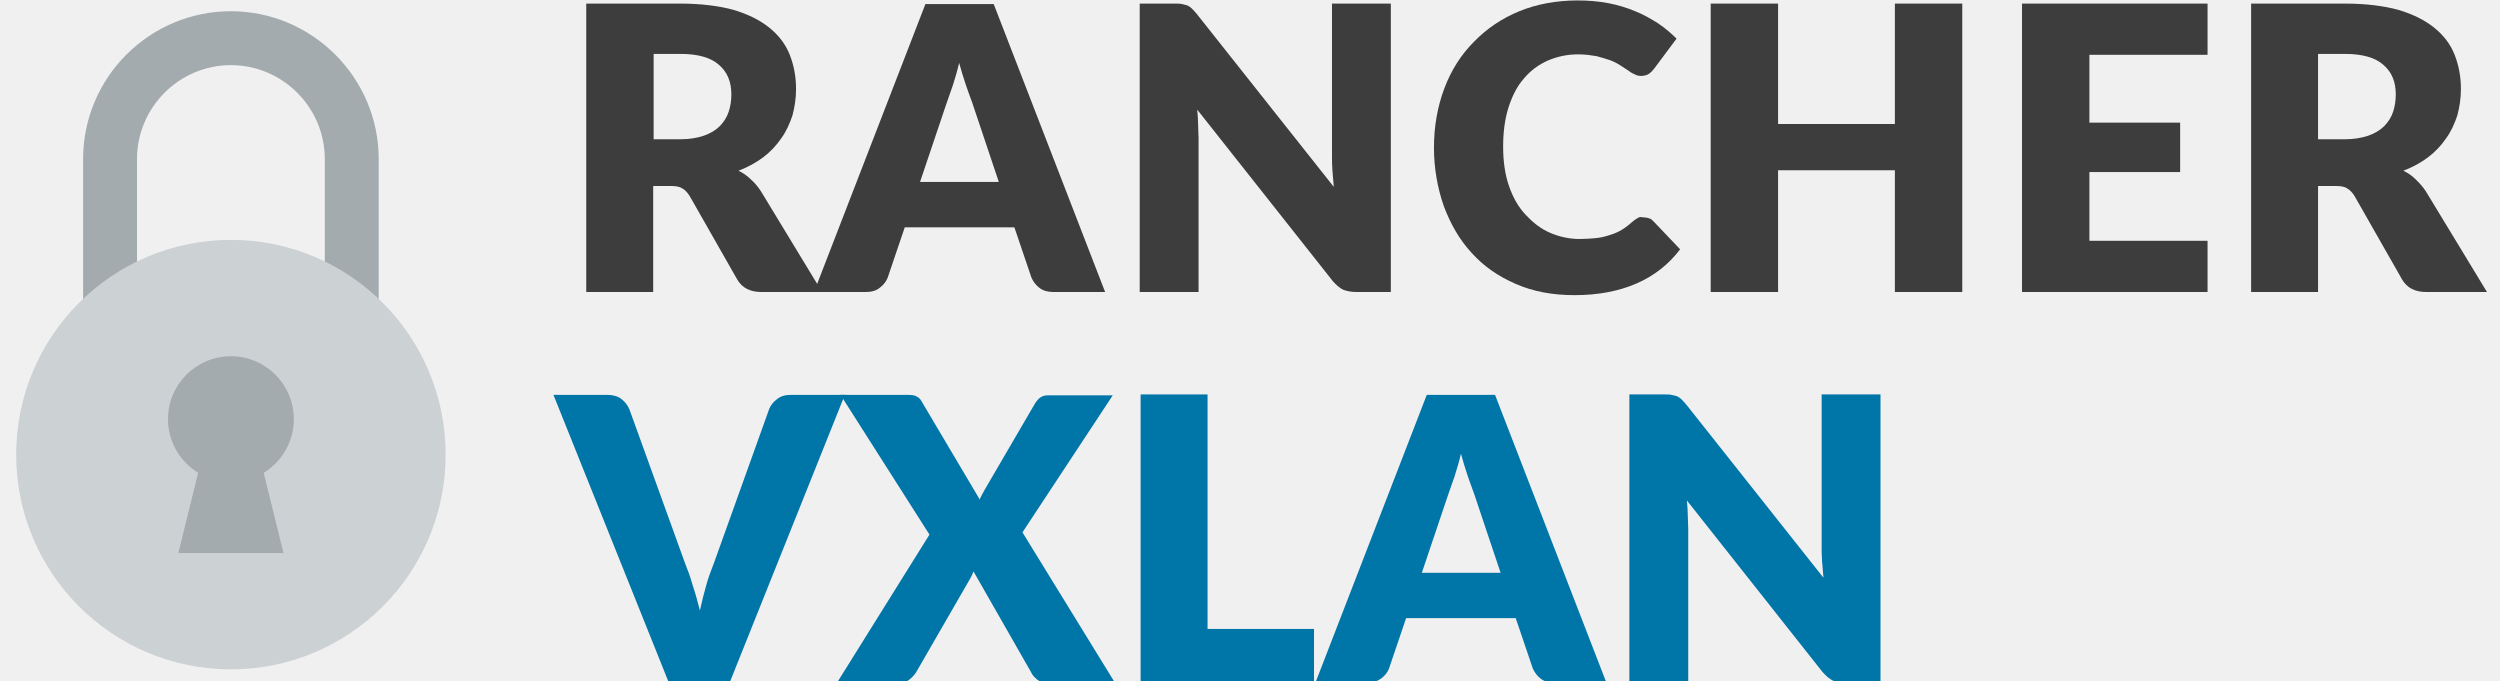
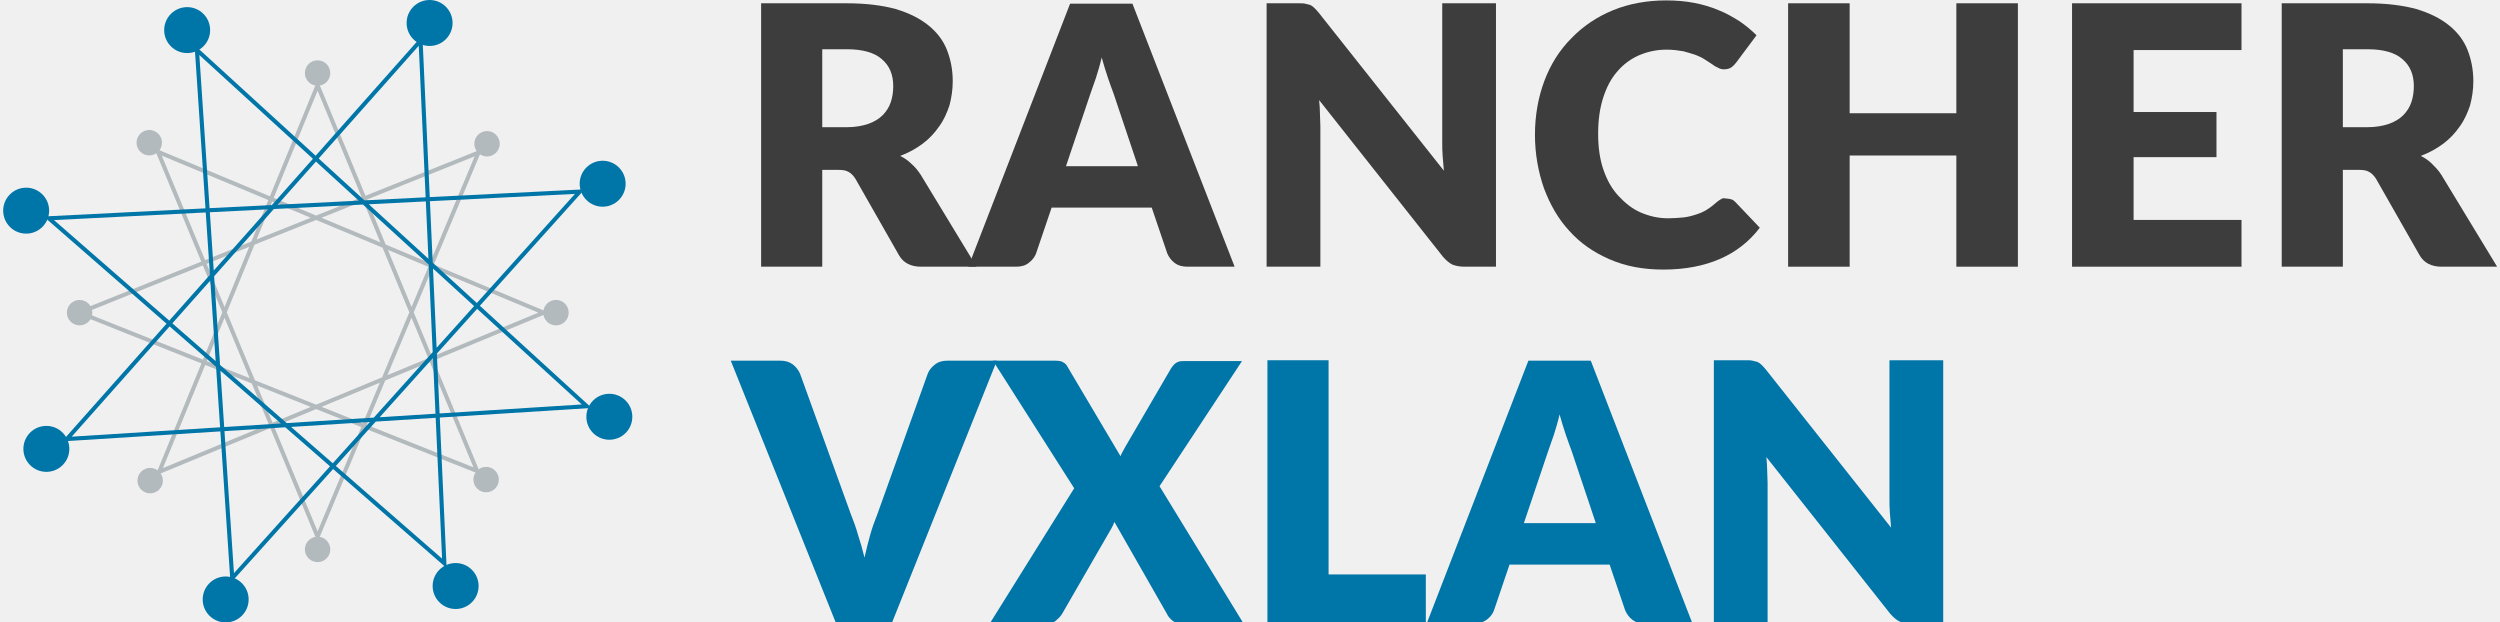
- <svg xmlns="http://www.w3.org/2000/svg" version="1.1" id="Layer_1" x="0px" y="0px" viewBox="0 0 556.5 151.4" style="enable-background:new 0 0 556.5 151.4;" xml:space="preserve">
+ <svg xmlns="http://www.w3.org/2000/svg" version="1.1" id="Layer_1" x="0px" y="0px" viewBox="0 0 609.3 151.4" style="enable-background:new 0 0 609.3 151.4;" xml:space="preserve">
  <style type="text/css">
- 	.st0{fill:#3D3D3D;}
- 	.st1{fill:#0075A8;}
- 	.st2{fill:#CCD1D3;}
- 	.st3{fill:#0D5E8C;}
- 	.st4{fill:#0071BC;}
- 	.st5{fill:#FFFFFF;}
- 	.st6{fill:#BDC3C7;}
- 	.st7{fill:#F15354;}
- 	.st8{fill:#A3ABAF;}
- 	.st9{fill:#58D68D;}
- 	.st10{fill:#2ECC71;}
- 	.st11{fill:#3498DB;}
- 	.st12{fill:#EADF5A;}
- 	.st13{fill:#F1C40F;}
- 	.st14{fill:#2D8490;}
- 	.st15{fill:#3A6F81;}
- 	.st16{fill:#ECF0F1;}
- 	.st17{opacity:0.2;fill:#78C9CF;}
+ 	.st0{fill:#99A3A8;}
+ 	.st1{fill:#CCD1D3;}
+ 	.st2{fill:none;stroke:#A3ABAF;stroke-width:5;stroke-linecap:round;stroke-linejoin:round;stroke-miterlimit:10;}
+ 	.st3{fill:#3D3D3D;}
+ 	.st4{fill:#0075A8;}
+ 	.st5{fill:#B3C78F;}
+ 	.st6{fill:none;stroke:#CCD1D3;stroke-miterlimit:10;}
+ 	.st7{fill:none;stroke:#CCD1D3;stroke-width:1.893;stroke-miterlimit:10;}
+ 	.st8{fill:#F15354;}
+ 	.st9{fill:#A3ABAF;}
+ 	.st10{fill:#3498DB;}
+ 	.st11{fill:#2980B9;}
+ 	.st12{fill:#E67E22;}
+ 	.st13{fill:#D35401;}
+ 	.st14{fill:#F1C40F;}
+ 	.st15{fill:#E49701;}
+ 	.st16{fill:#EADF5A;}
+ 	.st17{fill:#D7C320;}
+ 	.st18{fill:#34495E;}
+ 	.st19{fill:#2C3E50;}
+ 	.st20{fill:#2B2B2B;}
+ 	.st21{fill:#262626;}
+ 	.st22{fill:#3A6F81;}
+ 	.st23{fill:#356272;}
+ 	.st24{fill:#00558B;}
+ 	.st25{fill:#27AE60;}
+ 	.st26{fill:#169242;}
+ 	.st27{fill:#A5C63B;}
+ 	.st28{fill:#8EB021;}
+ 	.st29{fill:#ECF0F1;}
+ 	.st30{fill:#BDC3C7;}
+ 	.st31{fill:#95A5A6;}
+ 	.st32{fill:#7F8C8D;}
+ 	.st33{fill:#E74C3C;}
+ 	.st34{fill:#C0392B;}
+ 	.st35{fill:#EA3738;}
+ 	.st36{fill:#78C9CF;}
+ 	.st37{fill:#389EA8;}
+ 	.st38{fill:#2D8490;}
+ 	.st39{fill:#1A6470;}
+ 	.st40{fill:#21364A;}
+ 	.st41{fill:#040B15;}
+ 	.st42{fill:#66767C;}
+ 	.st43{fill:#334851;}
+ 	.st44{fill:#5C686F;}
+ 	.st45{fill:#29373C;}
+ 	.st46{fill:#0A141A;}
+ 	.st47{fill:#FFFFFF;}
+ 	.st48{fill:#0D5E8C;}
+ 	.st49{fill:#0071BC;}
+ 	.st50{fill:#808080;stroke:#000000;stroke-width:0.5;stroke-miterlimit:10;}
+ 	.st51{fill:#DFDFDF;stroke:#000000;stroke-width:0.5;stroke-miterlimit:10;}
+ 	.st52{stroke:#000000;stroke-width:0.5;stroke-miterlimit:10;}
+ 	.st53{fill:none;stroke:#A3ABAF;stroke-width:12;stroke-miterlimit:10;}
+ 	.st54{fill:none;stroke:#F15354;stroke-width:0.438;stroke-miterlimit:10;}
+ 	.st55{fill:none;stroke:#F15354;stroke-miterlimit:10;}
+ 	.st56{fill:none;stroke:#3498DB;stroke-width:15;stroke-linecap:square;stroke-miterlimit:10;}
+ 	.st57{fill:none;stroke:#A3ABAF;stroke-width:9;stroke-miterlimit:10;}
+ 	.st58{opacity:0.5;fill:url(#SVGID_1_);}
+ 	.st59{clip-path:url(#SVGID_3_);enable-background:new    ;}
+ 	.st60{fill:#D3AC0D;}
+ 	.st61{fill:#B5930B;}
+ 	.st62{opacity:0.5;fill:url(#SVGID_4_);}
+ 	.st63{clip-path:url(#SVGID_6_);enable-background:new    ;}
+ 	.st64{opacity:0.5;fill:url(#SVGID_7_);}
+ 	.st65{clip-path:url(#SVGID_9_);enable-background:new    ;}
+ 	.st66{opacity:0.5;fill:url(#SVGID_10_);}
+ 	.st67{clip-path:url(#SVGID_12_);enable-background:new    ;}
+ 	.st68{fill:#58D68D;}
+ 	.st69{fill:#2ECC71;}
+ 	.st70{fill:none;stroke:#2ECC71;stroke-width:1.162;stroke-miterlimit:10;}
+ 	.st71{fill:none;stroke:#F1C40F;stroke-width:1.162;stroke-miterlimit:10;}
+ 	.st72{fill:none;stroke:#0075A8;stroke-width:1.162;stroke-miterlimit:10;}
+ 	.st73{fill:none;stroke:#BDC3C7;stroke-width:10;stroke-miterlimit:10;}
+ 	.st74{fill:none;stroke:#A3ABAF;stroke-width:10;stroke-miterlimit:10;}
+ 	.st75{opacity:0.2;fill:#78C9CF;}
+ 	.st76{fill:none;stroke:#0075A8;stroke-miterlimit:10;}
+ 	.st77{fill:#5D5D5D;}
+ 	.st78{fill:none;stroke:#99A3A8;stroke-miterlimit:10;}
+ 	.st79{fill:none;stroke:#0075A8;stroke-width:1.827;stroke-miterlimit:10;}
+ 	.st80{opacity:0.7;}
</style>
  <g>
-     <path class="st0" d="M183,65h-13.5c-2.5,0-4.3-0.9-5.4-2.8l-10.6-18.6c-0.5-0.8-1.1-1.4-1.7-1.7c-0.6-0.4-1.5-0.5-2.6-0.5h-3.8V65   h-14.9V0.8h20.9c4.6,0,8.6,0.5,11.9,1.4c3.3,1,5.9,2.3,8,4c2.1,1.7,3.6,3.7,4.5,6c0.9,2.3,1.4,4.8,1.4,7.6c0,2.1-0.3,4-0.8,5.9   c-0.6,1.8-1.4,3.6-2.5,5.1c-1.1,1.6-2.4,3-4,4.2s-3.4,2.2-5.5,3c1,0.5,1.9,1.1,2.7,1.9c0.8,0.7,1.6,1.6,2.3,2.7L183,65z M151.5,31   c2,0,3.7-0.3,5.2-0.8c1.4-0.5,2.6-1.2,3.5-2.1c0.9-0.9,1.6-2,2-3.2c0.4-1.2,0.6-2.5,0.6-3.9c0-2.8-0.9-5-2.8-6.6   c-1.8-1.6-4.7-2.4-8.5-2.4h-6v19H151.5z" />
-     <path class="st0" d="M246,65h-11.5c-1.3,0-2.3-0.3-3.1-0.9c-0.8-0.6-1.4-1.4-1.8-2.3l-3.8-11.2h-24.4l-3.8,11.2   c-0.3,0.8-0.9,1.6-1.7,2.2c-0.8,0.7-1.9,1-3.1,1h-11.6l24.8-64.1h15.2L246,65z M222.3,40.4l-5.9-17.6c-0.4-1.1-0.9-2.4-1.4-3.9   s-1-3.1-1.5-4.9c-0.4,1.8-0.9,3.4-1.4,5c-0.5,1.5-1,2.8-1.4,4l-5.9,17.5H222.3z" />
-     <path class="st0" d="M309.6,0.8V65h-7.7c-1.1,0-2.1-0.2-2.9-0.5c-0.8-0.4-1.5-1-2.3-1.9l-30.2-38.2c0.1,1.1,0.2,2.3,0.2,3.3   c0,1.1,0.1,2.1,0.1,3V65h-13.1V0.8h7.8c0.6,0,1.2,0,1.6,0.1c0.4,0.1,0.8,0.2,1.2,0.3c0.4,0.2,0.7,0.4,1,0.7s0.7,0.7,1.1,1.2   l30.5,38.5c-0.1-1.2-0.2-2.4-0.3-3.6c-0.1-1.2-0.1-2.3-0.1-3.3V0.8H309.6z" />
-     <path class="st0" d="M366,48.4c0.4,0,0.7,0.1,1.1,0.2c0.4,0.1,0.7,0.4,1,0.7l5.9,6.2c-2.6,3.4-5.8,5.9-9.7,7.6s-8.5,2.6-13.8,2.6   c-4.9,0-9.2-0.8-13.1-2.5c-3.9-1.7-7.1-3.9-9.8-6.9c-2.7-2.9-4.7-6.4-6.2-10.4c-1.4-4-2.2-8.4-2.2-13c0-4.8,0.8-9.2,2.3-13.2   s3.7-7.5,6.6-10.4c2.8-2.9,6.2-5.2,10.1-6.8c3.9-1.6,8.3-2.4,13-2.4c2.4,0,4.7,0.2,6.8,0.6c2.1,0.4,4.1,1,6,1.8   c1.8,0.7,3.5,1.7,5.1,2.7c1.6,1.1,2.9,2.2,4.1,3.4l-5,6.7c-0.3,0.4-0.7,0.8-1.1,1.1c-0.4,0.3-1.1,0.5-1.8,0.5c-0.5,0-1-0.1-1.5-0.4   c-0.5-0.2-1-0.5-1.5-0.9c-0.5-0.3-1.1-0.7-1.7-1.1c-0.6-0.4-1.4-0.8-2.2-1.1c-0.9-0.3-1.9-0.6-3-0.9c-1.2-0.2-2.5-0.4-4.1-0.4   c-2.5,0-4.7,0.5-6.8,1.4c-2,0.9-3.8,2.2-5.3,4c-1.5,1.7-2.6,3.9-3.4,6.4c-0.8,2.5-1.2,5.4-1.2,8.7c0,3.3,0.4,6.2,1.3,8.8   c0.9,2.6,2.1,4.7,3.7,6.4s3.3,3.1,5.4,4c2.1,0.9,4.3,1.4,6.6,1.4c1.3,0,2.6-0.1,3.7-0.2c1.1-0.1,2.2-0.4,3.1-0.7   c1-0.3,1.9-0.7,2.7-1.2c0.8-0.5,1.7-1.2,2.6-2c0.4-0.3,0.7-0.5,1.1-0.7S365.5,48.4,366,48.4z" />
-     <path class="st0" d="M436.8,0.8V65h-15V37.9h-26V65h-15V0.8h15v26.8h26V0.8H436.8z" />
-     <path class="st0" d="M465.1,12.3v15h20.2v11h-20.2v15.3h26.3V65h-41.3V0.8h41.3v11.4H465.1z" />
-     <path class="st0" d="M553.6,65h-13.5c-2.5,0-4.3-0.9-5.4-2.8l-10.6-18.6c-0.5-0.8-1.1-1.4-1.7-1.7c-0.6-0.4-1.5-0.5-2.6-0.5H516V65   h-14.9V0.8H522c4.6,0,8.6,0.5,11.9,1.4c3.3,1,5.9,2.3,8,4c2.1,1.7,3.6,3.7,4.5,6s1.4,4.8,1.4,7.6c0,2.1-0.3,4-0.8,5.9   c-0.6,1.8-1.4,3.6-2.5,5.1c-1.1,1.6-2.4,3-4,4.2s-3.4,2.2-5.5,3c1,0.5,1.9,1.1,2.7,1.9s1.6,1.6,2.3,2.7L553.6,65z M522,31   c2,0,3.7-0.3,5.2-0.8c1.4-0.5,2.6-1.2,3.5-2.1s1.6-2,2-3.2c0.4-1.2,0.6-2.5,0.6-3.9c0-2.8-0.9-5-2.8-6.6c-1.8-1.6-4.7-2.4-8.5-2.4   h-6v19H522z" />
-     <path class="st1" d="M188.1,87.8L162.4,152h-13.5l-25.7-64.1h12c1.3,0,2.3,0.3,3.1,0.9c0.8,0.6,1.4,1.4,1.8,2.3l12.4,34.3   c0.6,1.5,1.2,3.1,1.7,4.9c0.6,1.8,1.1,3.6,1.6,5.6c0.4-1.9,0.9-3.8,1.4-5.6c0.5-1.8,1.1-3.4,1.7-4.9l12.3-34.3   c0.3-0.8,0.9-1.6,1.7-2.2c0.8-0.7,1.9-1,3.1-1H188.1z" />
-     <path class="st1" d="M248.2,152h-14.9c-1,0-1.8-0.2-2.4-0.7c-0.6-0.5-1.1-1-1.4-1.7l-12.8-22.4c-0.2,0.6-0.5,1.2-0.8,1.7l-12,20.8   c-0.4,0.6-0.9,1.1-1.5,1.6c-0.6,0.5-1.3,0.7-2.2,0.7h-13.9l20.6-33l-19.8-31.1h14.9c1,0,1.7,0.1,2.1,0.4c0.5,0.2,0.9,0.7,1.2,1.3   l12.8,21.6c0.1-0.4,0.3-0.7,0.5-1.1c0.2-0.4,0.4-0.7,0.6-1.1l11.2-19.2c0.4-0.6,0.8-1.1,1.3-1.4c0.5-0.3,1-0.4,1.7-0.4h14.3   l-20.1,30.5L248.2,152z" />
-     <path class="st1" d="M292.5,140.1V152h-38.6V87.8h14.9v52.2H292.5z" />
-     <path class="st1" d="M357.6,152h-11.5c-1.3,0-2.3-0.3-3.1-0.9c-0.8-0.6-1.4-1.4-1.8-2.3l-3.8-11.2H313l-3.8,11.2   c-0.3,0.8-0.9,1.6-1.7,2.2s-1.9,1-3.1,1h-11.6l24.8-64.1h15.2L357.6,152z M334,127.4l-5.9-17.6c-0.4-1.1-0.9-2.4-1.4-3.9   c-0.5-1.5-1-3.1-1.5-4.9c-0.4,1.8-0.9,3.4-1.4,5c-0.5,1.5-1,2.8-1.4,4l-5.9,17.5H334z" />
-     <path class="st1" d="M418.6,87.8V152h-7.7c-1.1,0-2.1-0.2-2.9-0.5c-0.8-0.4-1.5-1-2.3-1.9l-30.2-38.2c0.1,1.1,0.2,2.3,0.2,3.3   c0,1.1,0.1,2.1,0.1,3V152h-13.1V87.8h7.8c0.6,0,1.2,0,1.6,0.1c0.4,0.1,0.8,0.2,1.2,0.3c0.4,0.2,0.7,0.4,1,0.7   c0.3,0.3,0.7,0.7,1.1,1.2l30.5,38.5c-0.1-1.2-0.2-2.4-0.3-3.6c-0.1-1.2-0.1-2.3-0.1-3.3V87.8H418.6z" />
+     <path class="st3" d="M238,65h-13.5c-2.5,0-4.3-0.9-5.4-2.8l-10.6-18.6c-0.5-0.8-1.1-1.4-1.7-1.7c-0.6-0.4-1.5-0.5-2.6-0.5h-3.8V65   h-14.9V0.8h20.9c4.6,0,8.6,0.5,11.9,1.4c3.3,1,5.9,2.3,8,4c2.1,1.7,3.6,3.7,4.5,6c0.9,2.3,1.4,4.8,1.4,7.6c0,2.1-0.3,4-0.8,5.9   c-0.6,1.8-1.4,3.6-2.5,5.1c-1.1,1.6-2.4,3-4,4.2s-3.4,2.2-5.5,3c1,0.5,1.9,1.1,2.7,1.9c0.8,0.7,1.6,1.6,2.3,2.7L238,65z M206.4,31   c2,0,3.7-0.3,5.2-0.8c1.4-0.5,2.6-1.2,3.5-2.1c0.9-0.9,1.6-2,2-3.2c0.4-1.2,0.6-2.5,0.6-3.9c0-2.8-0.9-5-2.8-6.6   c-1.8-1.6-4.7-2.4-8.5-2.4h-6v19H206.4z" />
+     <path class="st3" d="M300.9,65h-11.5c-1.3,0-2.3-0.3-3.1-0.9c-0.8-0.6-1.4-1.4-1.8-2.3l-3.8-11.2h-24.4l-3.8,11.2   c-0.3,0.8-0.9,1.6-1.7,2.2c-0.8,0.7-1.9,1-3.1,1H236l24.8-64.1h15.2L300.9,65z M277.3,40.4l-5.9-17.6c-0.4-1.1-0.9-2.4-1.4-3.9   s-1-3.1-1.5-4.9c-0.4,1.8-0.9,3.4-1.4,5c-0.5,1.5-1,2.8-1.4,4l-5.9,17.5H277.3z" />
+     <path class="st3" d="M364.6,0.8V65h-7.7c-1.1,0-2.1-0.2-2.9-0.5c-0.8-0.4-1.5-1-2.3-1.9l-30.2-38.2c0.1,1.1,0.2,2.3,0.2,3.3   c0,1.1,0.1,2.1,0.1,3V65h-13.1V0.8h7.8c0.6,0,1.2,0,1.6,0.1c0.4,0.1,0.8,0.2,1.2,0.3c0.4,0.2,0.7,0.4,1,0.7s0.7,0.7,1.1,1.2   l30.5,38.5c-0.1-1.2-0.2-2.4-0.3-3.6c-0.1-1.2-0.1-2.3-0.1-3.3V0.8H364.6z" />
+     <path class="st3" d="M420.9,48.4c0.4,0,0.7,0.1,1.1,0.2c0.4,0.1,0.7,0.4,1,0.7l5.9,6.2c-2.6,3.4-5.8,5.9-9.7,7.6s-8.5,2.6-13.8,2.6   c-4.9,0-9.2-0.8-13.1-2.5c-3.9-1.7-7.1-3.9-9.8-6.9c-2.7-2.9-4.7-6.4-6.2-10.4c-1.4-4-2.2-8.4-2.2-13c0-4.8,0.8-9.2,2.3-13.2   s3.7-7.5,6.6-10.4c2.8-2.9,6.2-5.2,10.1-6.8c3.9-1.6,8.3-2.4,13-2.4c2.4,0,4.7,0.2,6.8,0.6c2.1,0.4,4.1,1,6,1.8   c1.8,0.7,3.5,1.7,5.1,2.7c1.6,1.1,2.9,2.2,4.1,3.4l-5,6.7c-0.3,0.4-0.7,0.8-1.1,1.1c-0.4,0.3-1.1,0.5-1.8,0.5c-0.5,0-1-0.1-1.5-0.4   c-0.5-0.2-1-0.5-1.5-0.9c-0.5-0.3-1.1-0.7-1.7-1.1c-0.6-0.4-1.4-0.8-2.2-1.1c-0.9-0.3-1.9-0.6-3-0.9c-1.2-0.2-2.5-0.4-4.1-0.4   c-2.5,0-4.7,0.5-6.8,1.4c-2,0.9-3.8,2.2-5.3,4c-1.5,1.7-2.6,3.9-3.4,6.4c-0.8,2.5-1.2,5.4-1.2,8.7c0,3.3,0.4,6.2,1.3,8.8   c0.9,2.6,2.1,4.7,3.7,6.4s3.3,3.1,5.4,4c2.1,0.9,4.3,1.4,6.6,1.4c1.3,0,2.6-0.1,3.7-0.2c1.1-0.1,2.2-0.4,3.1-0.7   c1-0.3,1.9-0.7,2.7-1.2c0.8-0.5,1.7-1.2,2.6-2c0.4-0.3,0.7-0.5,1.1-0.7S420.5,48.4,420.9,48.4z" />
+     <path class="st3" d="M491.8,0.8V65h-15V37.9h-26V65h-15V0.8h15v26.8h26V0.8H491.8z" />
+     <path class="st3" d="M520,12.3v15h20.2v11H520v15.3h26.3V65h-41.3V0.8h41.3v11.4H520z" />
+     <path class="st3" d="M608.6,65h-13.5c-2.5,0-4.3-0.9-5.4-2.8l-10.6-18.6c-0.5-0.8-1.1-1.4-1.7-1.7c-0.6-0.4-1.5-0.5-2.6-0.5H571V65   h-14.9V0.8H577c4.6,0,8.6,0.5,11.9,1.4c3.3,1,5.9,2.3,8,4c2.1,1.7,3.6,3.7,4.5,6s1.4,4.8,1.4,7.6c0,2.1-0.3,4-0.8,5.9   c-0.6,1.8-1.4,3.6-2.5,5.1c-1.1,1.6-2.4,3-4,4.2s-3.4,2.2-5.5,3c1,0.5,1.9,1.1,2.7,1.9s1.6,1.6,2.3,2.7L608.6,65z M577,31   c2,0,3.7-0.3,5.2-0.8c1.4-0.5,2.6-1.2,3.5-2.1s1.6-2,2-3.2c0.4-1.2,0.6-2.5,0.6-3.9c0-2.8-0.9-5-2.8-6.6c-1.8-1.6-4.7-2.4-8.5-2.4   h-6v19H577z" />
+     <path class="st4" d="M243,87.8L217.3,152h-13.5l-25.7-64.1h12c1.3,0,2.3,0.3,3.1,0.9c0.8,0.6,1.4,1.4,1.8,2.3l12.4,34.3   c0.6,1.5,1.2,3.1,1.7,4.9c0.6,1.8,1.1,3.6,1.6,5.6c0.4-1.9,0.9-3.8,1.4-5.6c0.5-1.8,1.1-3.4,1.7-4.9l12.3-34.3   c0.3-0.8,0.9-1.6,1.7-2.2c0.8-0.7,1.9-1,3.1-1H243z" />
+     <path class="st4" d="M303.1,152h-14.9c-1,0-1.8-0.2-2.4-0.7c-0.6-0.5-1.1-1-1.4-1.7l-12.8-22.4c-0.2,0.6-0.5,1.2-0.8,1.7l-12,20.8   c-0.4,0.6-0.9,1.1-1.5,1.6c-0.6,0.5-1.3,0.7-2.2,0.7h-13.9l20.6-33l-19.8-31.1H257c1,0,1.7,0.1,2.1,0.4c0.5,0.2,0.9,0.7,1.2,1.3   l12.8,21.6c0.1-0.4,0.3-0.7,0.5-1.1c0.2-0.4,0.4-0.7,0.6-1.1l11.2-19.2c0.4-0.6,0.8-1.1,1.3-1.4c0.5-0.3,1-0.4,1.7-0.4h14.3   l-20.1,30.5L303.1,152z" />
+     <path class="st4" d="M347.5,140.1V152h-38.6V87.8h14.9v52.2H347.5z" />
+     <path class="st4" d="M412.5,152H401c-1.3,0-2.3-0.3-3.1-0.9c-0.8-0.6-1.4-1.4-1.8-2.3l-3.8-11.2h-24.4l-3.8,11.2   c-0.3,0.8-0.9,1.6-1.7,2.2s-1.9,1-3.1,1h-11.6l24.8-64.1h15.2L412.5,152z M388.9,127.4l-5.9-17.6c-0.4-1.1-0.9-2.4-1.4-3.9   c-0.5-1.5-1-3.1-1.5-4.9c-0.4,1.8-0.9,3.4-1.4,5c-0.5,1.5-1,2.8-1.4,4l-5.9,17.5H388.9z" />
+     <path class="st4" d="M473.6,87.8V152h-7.7c-1.1,0-2.1-0.2-2.9-0.5c-0.8-0.4-1.5-1-2.3-1.9l-30.2-38.2c0.1,1.1,0.2,2.3,0.2,3.3   c0,1.1,0.1,2.1,0.1,3V152h-13.1V87.8h7.8c0.6,0,1.2,0,1.6,0.1c0.4,0.1,0.8,0.2,1.2,0.3c0.4,0.2,0.7,0.4,1,0.7   c0.3,0.3,0.7,0.7,1.1,1.2l30.5,38.5c-0.1-1.2-0.2-2.4-0.3-3.6c-0.1-1.2-0.1-2.3-0.1-3.3V87.8H473.6z" />
  </g>
-   <path class="st8" d="M84.3,75.8h-12V35.4c0-11.5-9.4-20.9-20.9-20.9s-20.9,9.4-20.9,20.9v40.5h-12V35.4c0-18.2,14.8-32.9,32.9-32.9  s32.9,14.8,32.9,32.9V75.8z" />
+   <g class="st80">
+     <circle class="st0" cx="77.4" cy="17.8" r="3.1" />
+     <circle class="st0" cx="77.4" cy="133.9" r="3.1" />
+     <circle class="st0" cx="19.4" cy="76.2" r="3.1" />
+     <circle class="st0" cx="135.5" cy="76.2" r="3.1" />
+     <ellipse transform="matrix(0.7071 -0.7071 0.7071 0.7071 -13.9669 35.9128)" class="st0" cx="36.4" cy="34.8" rx="3.1" ry="3.1" />
+     <ellipse transform="matrix(0.7071 -0.7071 0.7071 0.7071 -47.9745 118.0144)" class="st0" cx="118.5" cy="116.9" rx="3.1" ry="3.1" />
+     <ellipse transform="matrix(0.7071 -0.7071 0.7071 0.7071 -72.0833 60.215)" class="st0" cx="36.6" cy="117.1" rx="3.1" ry="3.1" />
+     <ellipse transform="matrix(0.7071 -0.7071 0.7071 0.7071 10.0183 94.2226)" class="st0" cx="118.7" cy="35" rx="3.1" ry="3.1" />
+     <polygon class="st78" points="38.8,115 77.4,20.8 116.3,114.8 19.4,76.2 116.6,37.2 77.4,130.8 38.5,37 132.5,76.2  " />
+   </g>
  <g>
-     <circle class="st2" cx="51.4" cy="101.2" r="47.8" />
-     <g>
-       <circle class="st8" cx="51.4" cy="93.3" r="14" />
-       <polygon class="st8" points="63.1,123.1 39.7,123.1 45.5,99.6 57.3,99.6   " />
-     </g>
+     <circle class="st4" cx="55" cy="146.1" r="5.6" />
+     <circle class="st4" cx="11.3" cy="109.4" r="5.6" />
+     <circle class="st4" cx="104.7" cy="5.6" r="5.6" />
+     <ellipse transform="matrix(0.7048 -0.7094 0.7094 0.7048 -68.4895 120.9228)" class="st4" cx="111" cy="142.8" rx="5.6" ry="5.6" />
+     <ellipse transform="matrix(0.7048 -0.7094 0.7094 0.7048 -28.2269 135.3131)" class="st4" cx="148.5" cy="101.6" rx="5.6" ry="5.6" />
+     <ellipse transform="matrix(0.7048 -0.7094 0.7094 0.7048 11.5636 117.4138)" class="st4" cx="146.9" cy="44.8" rx="5.6" ry="5.6" />
+     <ellipse transform="matrix(0.7048 -0.7094 0.7094 0.7048 -34.527 19.7255)" class="st4" cx="6.4" cy="51.3" rx="5.6" ry="5.6" />
+     <ellipse transform="matrix(0.7048 -0.7094 0.7094 0.7048 8.2966 34.5403)" class="st4" cx="45.6" cy="7.3" rx="5.6" ry="5.6" />
+     <polygon class="st76" points="56.6,140.9 48,12.2 143,99 16.3,107 102.5,9.9 108.3,137.3 11.9,53.2 141.3,46.7  " />
  </g>
</svg>
